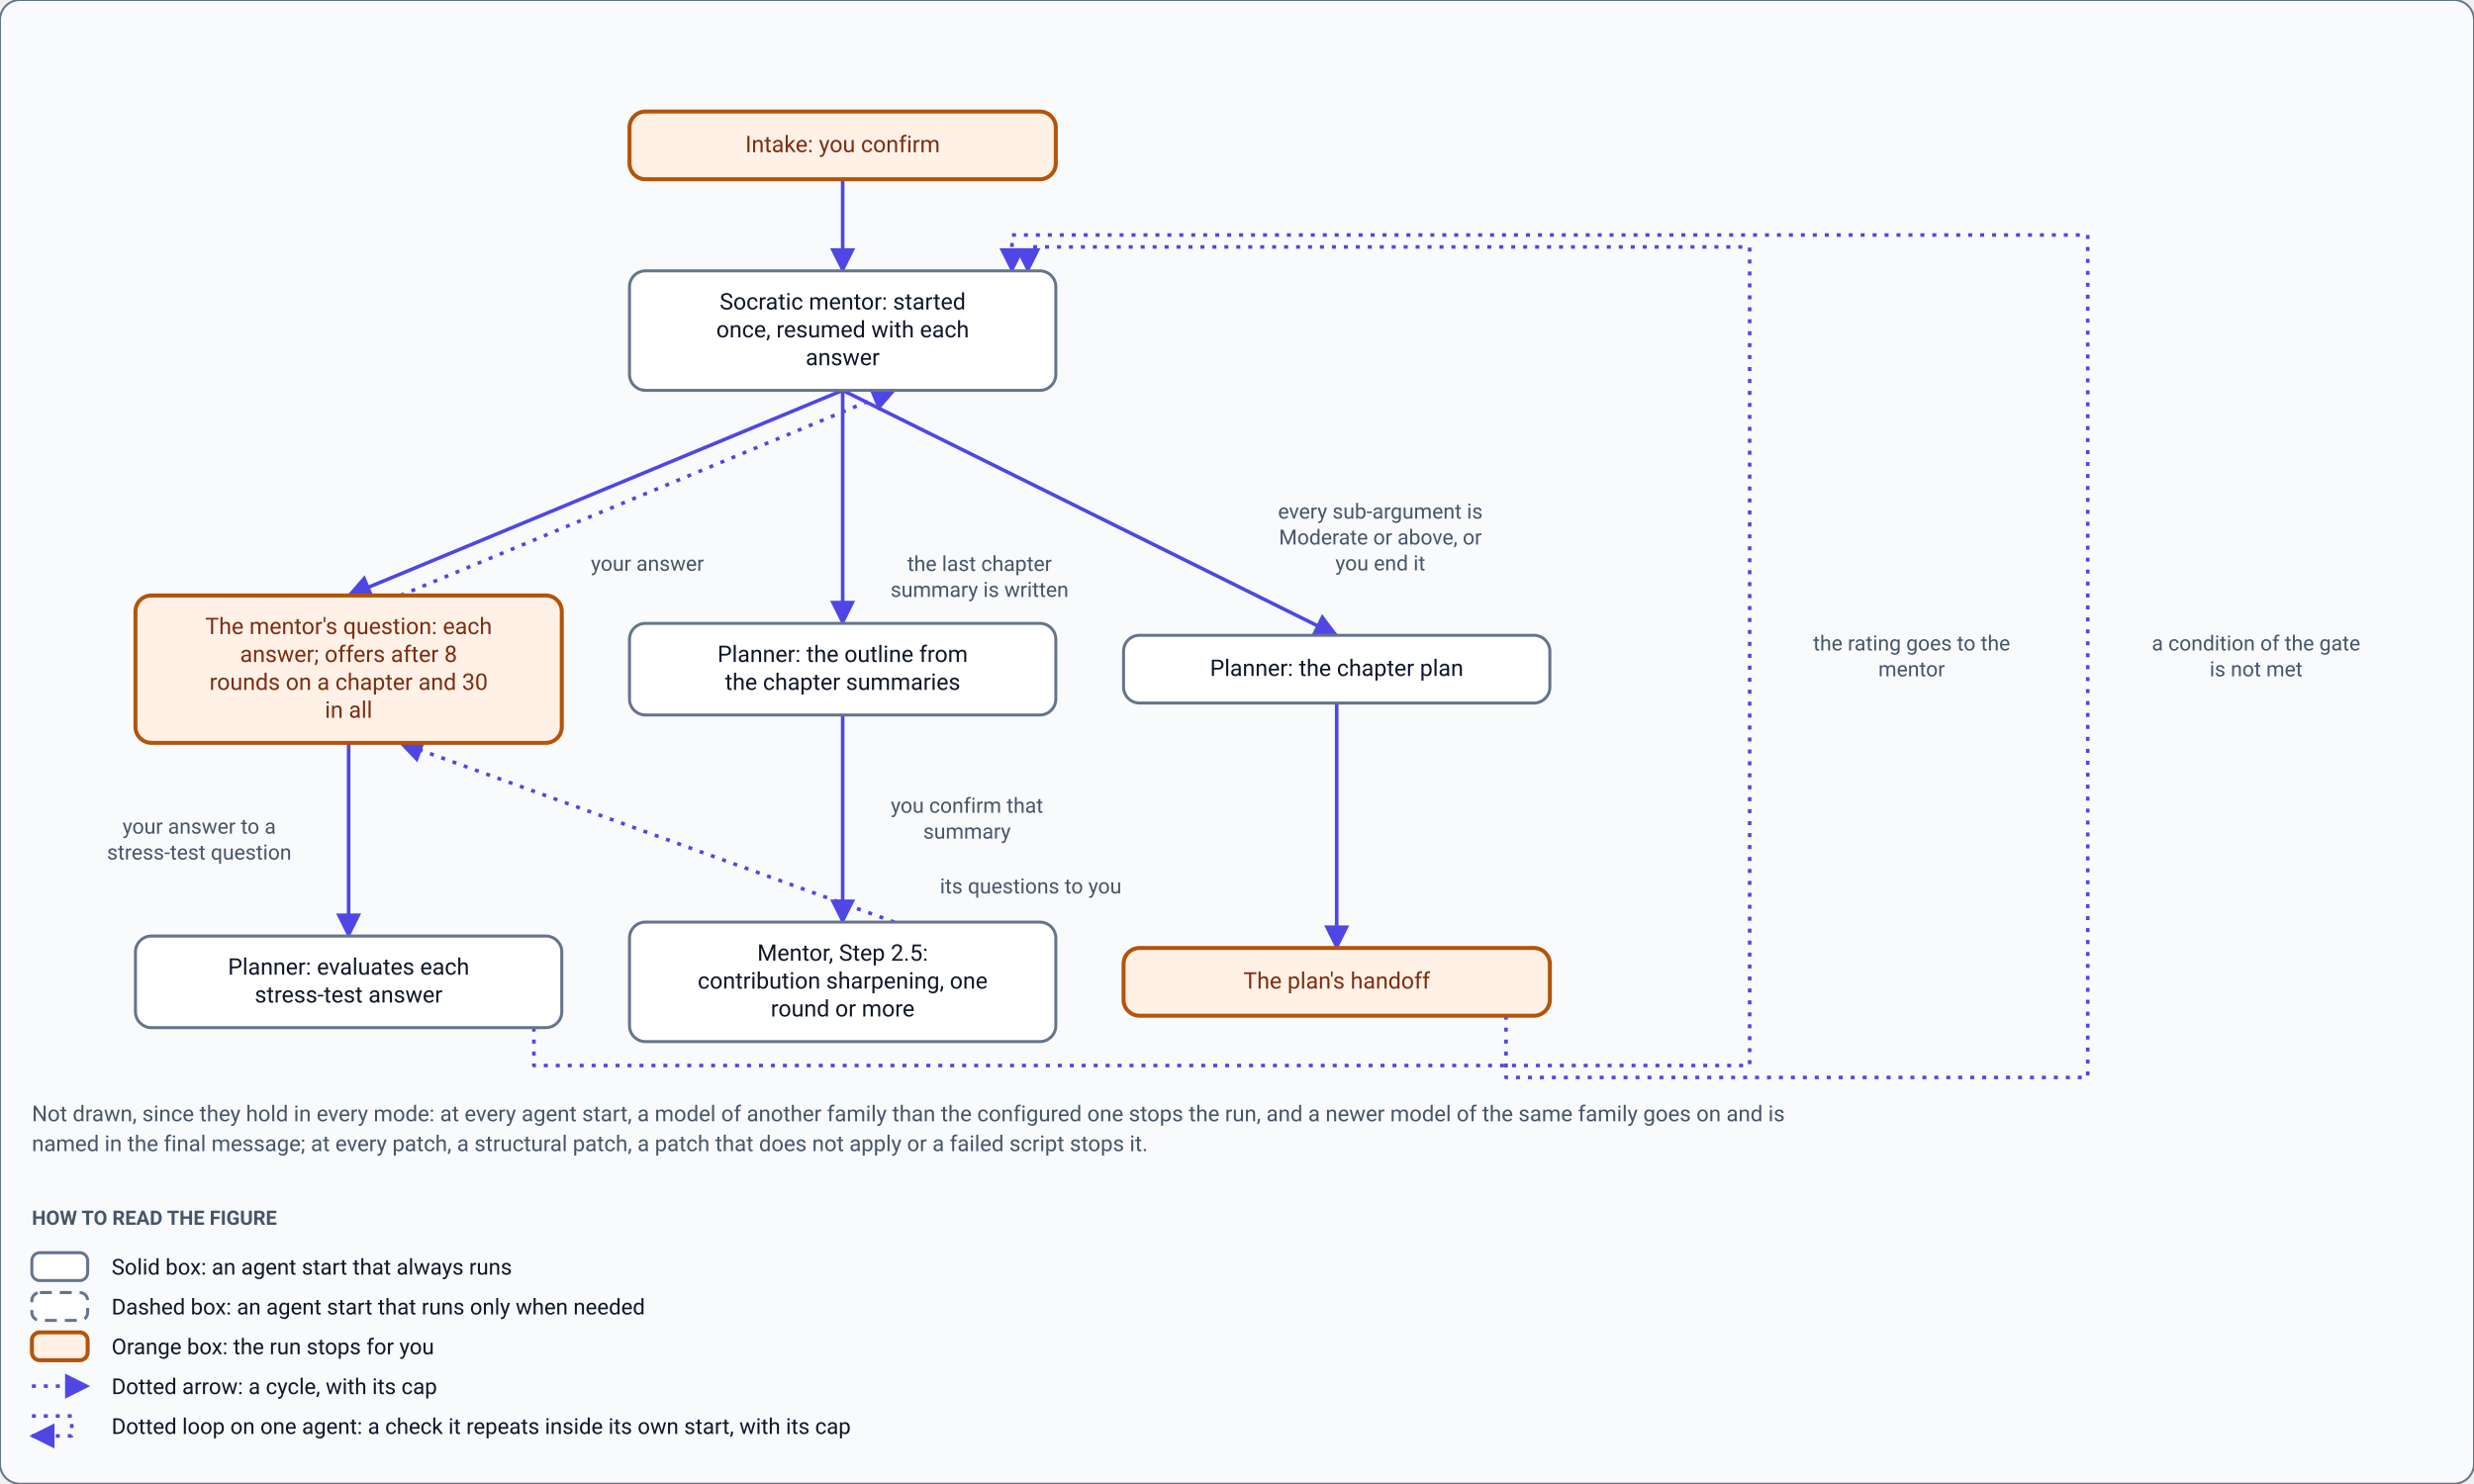
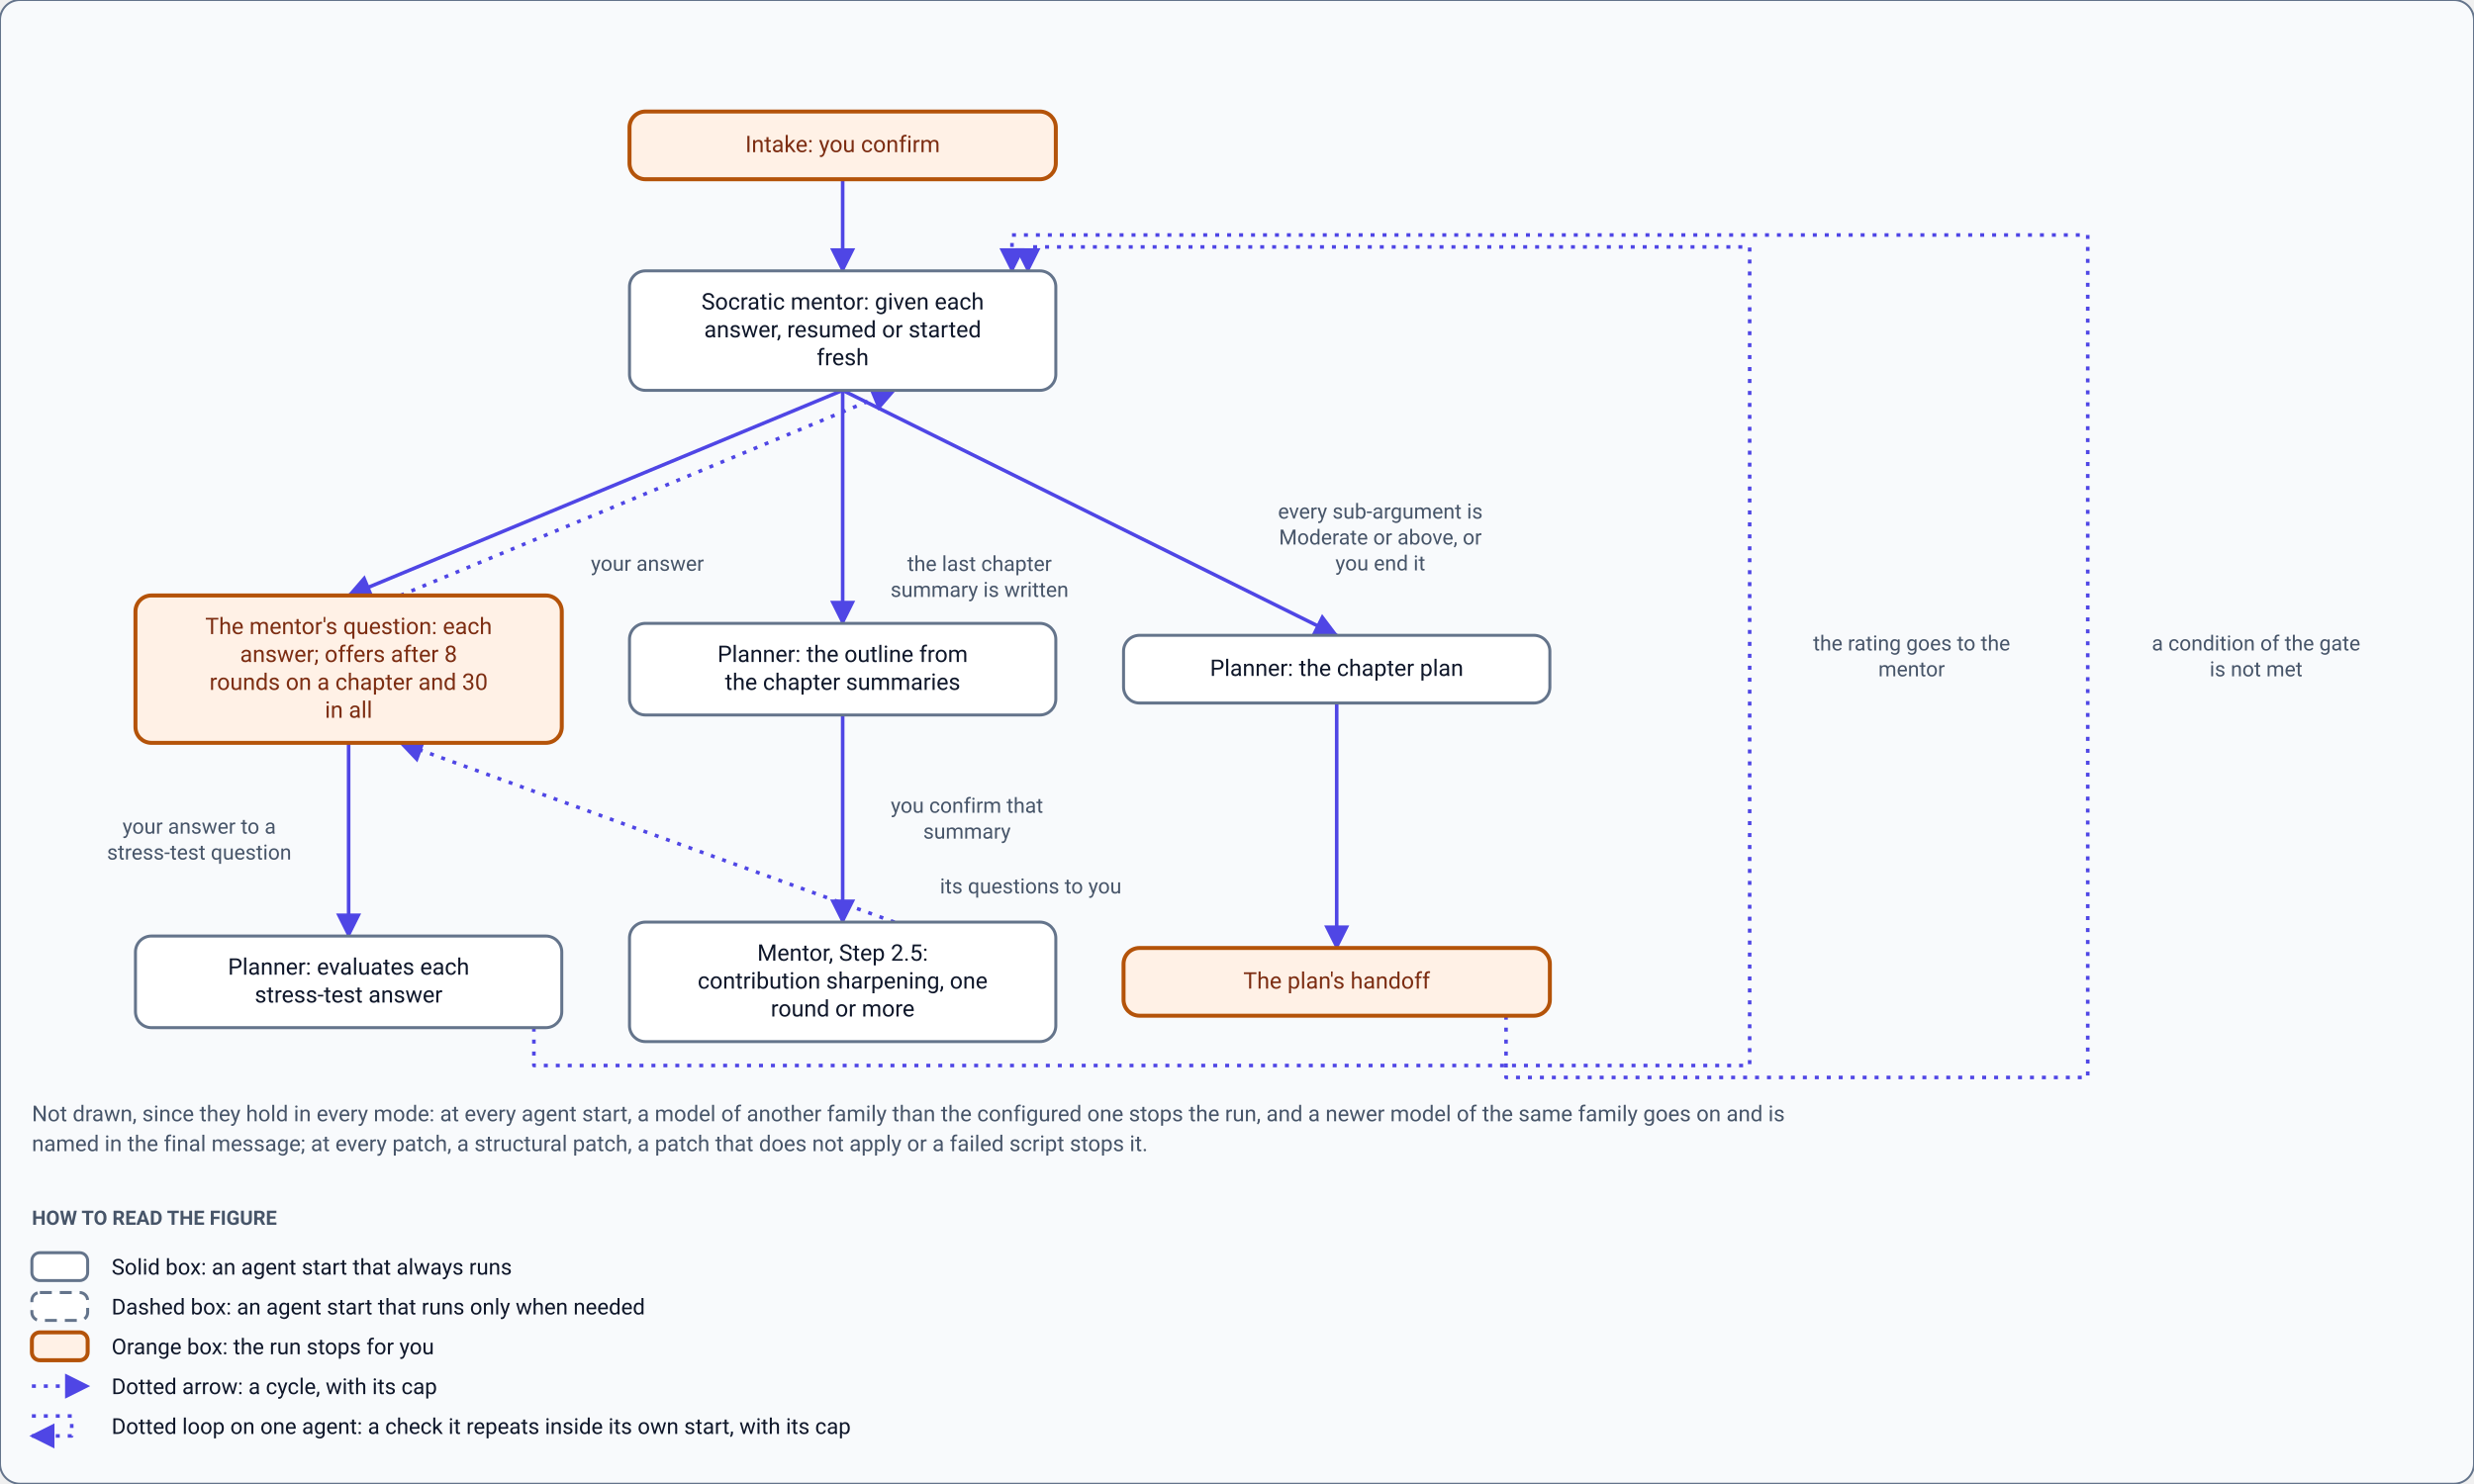
- <svg xmlns="http://www.w3.org/2000/svg" viewBox="0 0 1241.9 745" width="1241.9" height="745" role="img" aria-label="The plan mode of the paper skill. Boxes: Intake: you confirm (stop); Socratic mentor: started once, resumed with each answer (agent); The mentor's question: each answer; offers after 8 rounds on a chapter and 30 in all (stop); Planner: the outline from the chapter summaries (agent); Mentor, Step 2.5: contribution sharpening, one round or more (agent); Planner: evaluates each stress-test answer (agent); Planner: the chapter plan (agent); The plan's handoff (stop).">
+ <svg xmlns="http://www.w3.org/2000/svg" viewBox="0 0 1241.9 745" width="1241.9" height="745" role="img" aria-label="The plan mode of the paper skill. Boxes: Intake: you confirm (stop); Socratic mentor: given each answer, resumed or started fresh (agent); The mentor's question: each answer; offers after 8 rounds on a chapter and 30 in all (stop); Planner: the outline from the chapter summaries (agent); Mentor, Step 2.5: contribution sharpening, one round or more (agent); Planner: evaluates each stress-test answer (agent); Planner: the chapter plan (agent); The plan's handoff (stop).">
  <defs>
    <marker id="arrow" viewBox="0 0 10 10" refX="9" refY="5" markerWidth="7" markerHeight="7" orient="auto">
      <path d="M0,0 L10,5 L0,10 z" fill="#4f46e5" />
    </marker>
  </defs>
  <rect x="0" y="0" width="1241.9" height="745" rx="10" fill="#f8fafc" stroke="#64748b" />
  <path d="M423,90 L423,136" fill="none" stroke="#4f46e5" stroke-width="1.8" marker-end="url(#arrow)" stroke-linejoin="round" />
  <path d="M423,196 L175,299" fill="none" stroke="#4f46e5" stroke-width="1.8" marker-end="url(#arrow)" stroke-linejoin="round" />
  <path d="M423,196 L423,313" fill="none" stroke="#4f46e5" stroke-width="1.8" marker-end="url(#arrow)" stroke-linejoin="round" />
  <path d="M423,359 L423,463" fill="none" stroke="#4f46e5" stroke-width="1.8" marker-end="url(#arrow)" stroke-linejoin="round" />
  <path d="M175,373 L175,470" fill="none" stroke="#4f46e5" stroke-width="1.8" marker-end="url(#arrow)" stroke-linejoin="round" />
  <path d="M423,196 L671,319" fill="none" stroke="#4f46e5" stroke-width="1.8" marker-end="url(#arrow)" stroke-linejoin="round" />
  <path d="M671,353 L671,476" fill="none" stroke="#4f46e5" stroke-width="1.8" marker-end="url(#arrow)" stroke-linejoin="round" />
  <path d="M201,299 L449,196" fill="none" stroke="#4f46e5" stroke-width="1.8" stroke-dasharray="2 4" marker-end="url(#arrow)" stroke-linejoin="round" />
  <path d="M449,463 L201,373" fill="none" stroke="#4f46e5" stroke-width="1.8" stroke-dasharray="2 4" marker-end="url(#arrow)" stroke-linejoin="round" />
  <path d="M268,516 L268,535 L878.3,535 L878.3,124 L516,124 L516,136" fill="none" stroke="#4f46e5" stroke-width="1.8" stroke-dasharray="2 4" marker-end="url(#arrow)" stroke-linejoin="round" />
  <path d="M756,510 L756,541 L1048,541 L1048,118 L508,118 L508,136" fill="none" stroke="#4f46e5" stroke-width="1.8" stroke-dasharray="2 4" marker-end="url(#arrow)" stroke-linejoin="round" />
  <rect x="316" y="56" width="214" height="34" rx="8" fill="#fff1e6" stroke="#b45309" stroke-width="2" />
  <text x="423" y="76.4" font-family="ui-sans-serif, -apple-system, 'Segoe UI', Roboto, Helvetica, Arial, sans-serif" font-size="11.5" fill="#7c2d12" font-weight="400" text-anchor="middle">Intake: you confirm</text>
  <rect x="316" y="136" width="214" height="60" rx="8" fill="#ffffff" stroke="#64748b" stroke-width="1.5" />
-   <text x="423" y="155.4" font-family="ui-sans-serif, -apple-system, 'Segoe UI', Roboto, Helvetica, Arial, sans-serif" font-size="11.5" fill="#0f172a" font-weight="400" text-anchor="middle">Socratic mentor: started</text>
-   <text x="423" y="169.4" font-family="ui-sans-serif, -apple-system, 'Segoe UI', Roboto, Helvetica, Arial, sans-serif" font-size="11.5" fill="#0f172a" font-weight="400" text-anchor="middle">once, resumed with each</text>
-   <text x="423" y="183.4" font-family="ui-sans-serif, -apple-system, 'Segoe UI', Roboto, Helvetica, Arial, sans-serif" font-size="11.5" fill="#0f172a" font-weight="400" text-anchor="middle">answer</text>
+   <text x="423" y="155.4" font-family="ui-sans-serif, -apple-system, 'Segoe UI', Roboto, Helvetica, Arial, sans-serif" font-size="11.5" fill="#0f172a" font-weight="400" text-anchor="middle">Socratic mentor: given each</text>
+   <text x="423" y="169.4" font-family="ui-sans-serif, -apple-system, 'Segoe UI', Roboto, Helvetica, Arial, sans-serif" font-size="11.5" fill="#0f172a" font-weight="400" text-anchor="middle">answer, resumed or started</text>
+   <text x="423" y="183.4" font-family="ui-sans-serif, -apple-system, 'Segoe UI', Roboto, Helvetica, Arial, sans-serif" font-size="11.5" fill="#0f172a" font-weight="400" text-anchor="middle">fresh</text>
  <rect x="68" y="299" width="214" height="74" rx="8" fill="#fff1e6" stroke="#b45309" stroke-width="2" />
  <text x="175" y="318.4" font-family="ui-sans-serif, -apple-system, 'Segoe UI', Roboto, Helvetica, Arial, sans-serif" font-size="11.5" fill="#7c2d12" font-weight="400" text-anchor="middle">The mentor's question: each</text>
  <text x="175" y="332.4" font-family="ui-sans-serif, -apple-system, 'Segoe UI', Roboto, Helvetica, Arial, sans-serif" font-size="11.5" fill="#7c2d12" font-weight="400" text-anchor="middle">answer; offers after 8</text>
  <text x="175" y="346.4" font-family="ui-sans-serif, -apple-system, 'Segoe UI', Roboto, Helvetica, Arial, sans-serif" font-size="11.5" fill="#7c2d12" font-weight="400" text-anchor="middle">rounds on a chapter and 30</text>
  <text x="175" y="360.4" font-family="ui-sans-serif, -apple-system, 'Segoe UI', Roboto, Helvetica, Arial, sans-serif" font-size="11.5" fill="#7c2d12" font-weight="400" text-anchor="middle">in all</text>
  <rect x="316" y="313" width="214" height="46" rx="8" fill="#ffffff" stroke="#64748b" stroke-width="1.5" />
  <text x="423" y="332.4" font-family="ui-sans-serif, -apple-system, 'Segoe UI', Roboto, Helvetica, Arial, sans-serif" font-size="11.5" fill="#0f172a" font-weight="400" text-anchor="middle">Planner: the outline from</text>
  <text x="423" y="346.4" font-family="ui-sans-serif, -apple-system, 'Segoe UI', Roboto, Helvetica, Arial, sans-serif" font-size="11.5" fill="#0f172a" font-weight="400" text-anchor="middle">the chapter summaries</text>
  <rect x="316" y="463" width="214" height="60" rx="8" fill="#ffffff" stroke="#64748b" stroke-width="1.5" />
  <text x="423" y="482.4" font-family="ui-sans-serif, -apple-system, 'Segoe UI', Roboto, Helvetica, Arial, sans-serif" font-size="11.5" fill="#0f172a" font-weight="400" text-anchor="middle">Mentor, Step 2.5:</text>
  <text x="423" y="496.4" font-family="ui-sans-serif, -apple-system, 'Segoe UI', Roboto, Helvetica, Arial, sans-serif" font-size="11.5" fill="#0f172a" font-weight="400" text-anchor="middle">contribution sharpening, one</text>
  <text x="423" y="510.4" font-family="ui-sans-serif, -apple-system, 'Segoe UI', Roboto, Helvetica, Arial, sans-serif" font-size="11.5" fill="#0f172a" font-weight="400" text-anchor="middle">round or more</text>
  <rect x="68" y="470" width="214" height="46" rx="8" fill="#ffffff" stroke="#64748b" stroke-width="1.5" />
  <text x="175" y="489.4" font-family="ui-sans-serif, -apple-system, 'Segoe UI', Roboto, Helvetica, Arial, sans-serif" font-size="11.5" fill="#0f172a" font-weight="400" text-anchor="middle">Planner: evaluates each</text>
  <text x="175" y="503.4" font-family="ui-sans-serif, -apple-system, 'Segoe UI', Roboto, Helvetica, Arial, sans-serif" font-size="11.5" fill="#0f172a" font-weight="400" text-anchor="middle">stress-test answer</text>
  <rect x="564" y="319" width="214" height="34" rx="8" fill="#ffffff" stroke="#64748b" stroke-width="1.5" />
  <text x="671" y="339.4" font-family="ui-sans-serif, -apple-system, 'Segoe UI', Roboto, Helvetica, Arial, sans-serif" font-size="11.5" fill="#0f172a" font-weight="400" text-anchor="middle">Planner: the chapter plan</text>
  <rect x="564" y="476" width="214" height="34" rx="8" fill="#fff1e6" stroke="#b45309" stroke-width="2" />
  <text x="671" y="496.4" font-family="ui-sans-serif, -apple-system, 'Segoe UI', Roboto, Helvetica, Arial, sans-serif" font-size="11.5" fill="#7c2d12" font-weight="400" text-anchor="middle">The plan's handoff</text>
  <text x="491.7" y="286.7" font-family="ui-sans-serif, -apple-system, 'Segoe UI', Roboto, Helvetica, Arial, sans-serif" font-size="10.5" fill="#475569" font-weight="400" text-anchor="middle" stroke="#f8fafc" stroke-width="4" stroke-linejoin="round" paint-order="stroke">the last chapter</text>
  <text x="491.7" y="299.7" font-family="ui-sans-serif, -apple-system, 'Segoe UI', Roboto, Helvetica, Arial, sans-serif" font-size="10.5" fill="#475569" font-weight="400" text-anchor="middle" stroke="#f8fafc" stroke-width="4" stroke-linejoin="round" paint-order="stroke">summary is written</text>
  <text x="485.4" y="408.1" font-family="ui-sans-serif, -apple-system, 'Segoe UI', Roboto, Helvetica, Arial, sans-serif" font-size="10.5" fill="#475569" font-weight="400" text-anchor="middle" stroke="#f8fafc" stroke-width="4" stroke-linejoin="round" paint-order="stroke">you confirm that</text>
  <text x="485.4" y="421.1" font-family="ui-sans-serif, -apple-system, 'Segoe UI', Roboto, Helvetica, Arial, sans-serif" font-size="10.5" fill="#475569" font-weight="400" text-anchor="middle" stroke="#f8fafc" stroke-width="4" stroke-linejoin="round" paint-order="stroke">summary</text>
  <text x="100" y="418.6" font-family="ui-sans-serif, -apple-system, 'Segoe UI', Roboto, Helvetica, Arial, sans-serif" font-size="10.5" fill="#475569" font-weight="400" text-anchor="middle" stroke="#f8fafc" stroke-width="4" stroke-linejoin="round" paint-order="stroke">your answer to a</text>
  <text x="100" y="431.6" font-family="ui-sans-serif, -apple-system, 'Segoe UI', Roboto, Helvetica, Arial, sans-serif" font-size="10.5" fill="#475569" font-weight="400" text-anchor="middle" stroke="#f8fafc" stroke-width="4" stroke-linejoin="round" paint-order="stroke">stress-test question</text>
  <text x="692.9" y="260.4" font-family="ui-sans-serif, -apple-system, 'Segoe UI', Roboto, Helvetica, Arial, sans-serif" font-size="10.5" fill="#475569" font-weight="400" text-anchor="middle" stroke="#f8fafc" stroke-width="4" stroke-linejoin="round" paint-order="stroke">every sub-argument is</text>
  <text x="692.9" y="273.4" font-family="ui-sans-serif, -apple-system, 'Segoe UI', Roboto, Helvetica, Arial, sans-serif" font-size="10.5" fill="#475569" font-weight="400" text-anchor="middle" stroke="#f8fafc" stroke-width="4" stroke-linejoin="round" paint-order="stroke">Moderate or above, or</text>
  <text x="692.9" y="286.4" font-family="ui-sans-serif, -apple-system, 'Segoe UI', Roboto, Helvetica, Arial, sans-serif" font-size="10.5" fill="#475569" font-weight="400" text-anchor="middle" stroke="#f8fafc" stroke-width="4" stroke-linejoin="round" paint-order="stroke">you end it</text>
  <text x="325" y="286.6" font-family="ui-sans-serif, -apple-system, 'Segoe UI', Roboto, Helvetica, Arial, sans-serif" font-size="10.5" fill="#475569" font-weight="400" text-anchor="middle" stroke="#f8fafc" stroke-width="4" stroke-linejoin="round" paint-order="stroke">your answer</text>
  <text x="517.4" y="448.6" font-family="ui-sans-serif, -apple-system, 'Segoe UI', Roboto, Helvetica, Arial, sans-serif" font-size="10.5" fill="#475569" font-weight="400" text-anchor="middle" stroke="#f8fafc" stroke-width="4" stroke-linejoin="round" paint-order="stroke">its questions to you</text>
  <text x="959.6" y="326.6" font-family="ui-sans-serif, -apple-system, 'Segoe UI', Roboto, Helvetica, Arial, sans-serif" font-size="10.5" fill="#475569" font-weight="400" text-anchor="middle" stroke="#f8fafc" stroke-width="4" stroke-linejoin="round" paint-order="stroke">the rating goes to the</text>
  <text x="959.6" y="339.6" font-family="ui-sans-serif, -apple-system, 'Segoe UI', Roboto, Helvetica, Arial, sans-serif" font-size="10.5" fill="#475569" font-weight="400" text-anchor="middle" stroke="#f8fafc" stroke-width="4" stroke-linejoin="round" paint-order="stroke">mentor</text>
  <text x="1132.5" y="326.6" font-family="ui-sans-serif, -apple-system, 'Segoe UI', Roboto, Helvetica, Arial, sans-serif" font-size="10.5" fill="#475569" font-weight="400" text-anchor="middle" stroke="#f8fafc" stroke-width="4" stroke-linejoin="round" paint-order="stroke">a condition of the gate</text>
  <text x="1132.5" y="339.6" font-family="ui-sans-serif, -apple-system, 'Segoe UI', Roboto, Helvetica, Arial, sans-serif" font-size="10.5" fill="#475569" font-weight="400" text-anchor="middle" stroke="#f8fafc" stroke-width="4" stroke-linejoin="round" paint-order="stroke">is not met</text>
  <text x="16" y="563" font-family="ui-sans-serif, -apple-system, 'Segoe UI', Roboto, Helvetica, Arial, sans-serif" font-size="11" fill="#475569" font-weight="400" text-anchor="start">Not drawn, since they hold in every mode: at every agent start, a model of another family than the configured one stops the run, and a newer model of the same family goes on and is</text>
  <text x="16" y="578" font-family="ui-sans-serif, -apple-system, 'Segoe UI', Roboto, Helvetica, Arial, sans-serif" font-size="11" fill="#475569" font-weight="400" text-anchor="start">named in the final message; at every patch, a structural patch, a patch that does not apply or a failed script stops it.</text>
  <text x="16" y="615" font-family="ui-sans-serif, -apple-system, 'Segoe UI', Roboto, Helvetica, Arial, sans-serif" font-size="10" fill="#475569" font-weight="700" text-anchor="start">HOW TO READ THE FIGURE</text>
  <rect x="16" y="629" width="28" height="14" rx="4" fill="#ffffff" stroke="#64748b" stroke-width="1.5" />
  <text x="56" y="640" font-family="ui-sans-serif, -apple-system, 'Segoe UI', Roboto, Helvetica, Arial, sans-serif" font-size="11" fill="#0f172a" font-weight="400" text-anchor="start">Solid box: an agent start that always runs</text>
  <rect x="16" y="649" width="28" height="14" rx="4" fill="#ffffff" stroke="#64748b" stroke-width="1.5" stroke-dasharray="6 4" />
  <text x="56" y="660" font-family="ui-sans-serif, -apple-system, 'Segoe UI', Roboto, Helvetica, Arial, sans-serif" font-size="11" fill="#0f172a" font-weight="400" text-anchor="start">Dashed box: an agent start that runs only when needed</text>
  <rect x="16" y="669" width="28" height="14" rx="4" fill="#fff1e6" stroke="#b45309" stroke-width="2" />
  <text x="56" y="680" font-family="ui-sans-serif, -apple-system, 'Segoe UI', Roboto, Helvetica, Arial, sans-serif" font-size="11" fill="#0f172a" font-weight="400" text-anchor="start">Orange box: the run stops for you</text>
  <path d="M16,696 L44,696" fill="none" stroke="#4f46e5" stroke-width="1.8" stroke-dasharray="2 4" marker-end="url(#arrow)" stroke-linejoin="round" />
  <text x="56" y="700" font-family="ui-sans-serif, -apple-system, 'Segoe UI', Roboto, Helvetica, Arial, sans-serif" font-size="11" fill="#0f172a" font-weight="400" text-anchor="start">Dotted arrow: a cycle, with its cap</text>
  <path d="M16,711 L36,711 L36,721 L16,721" fill="none" stroke="#4f46e5" stroke-width="1.8" stroke-dasharray="2 4" marker-end="url(#arrow)" stroke-linejoin="round" />
  <text x="56" y="720" font-family="ui-sans-serif, -apple-system, 'Segoe UI', Roboto, Helvetica, Arial, sans-serif" font-size="11" fill="#0f172a" font-weight="400" text-anchor="start">Dotted loop on one agent: a check it repeats inside its own start, with its cap</text>
</svg>
